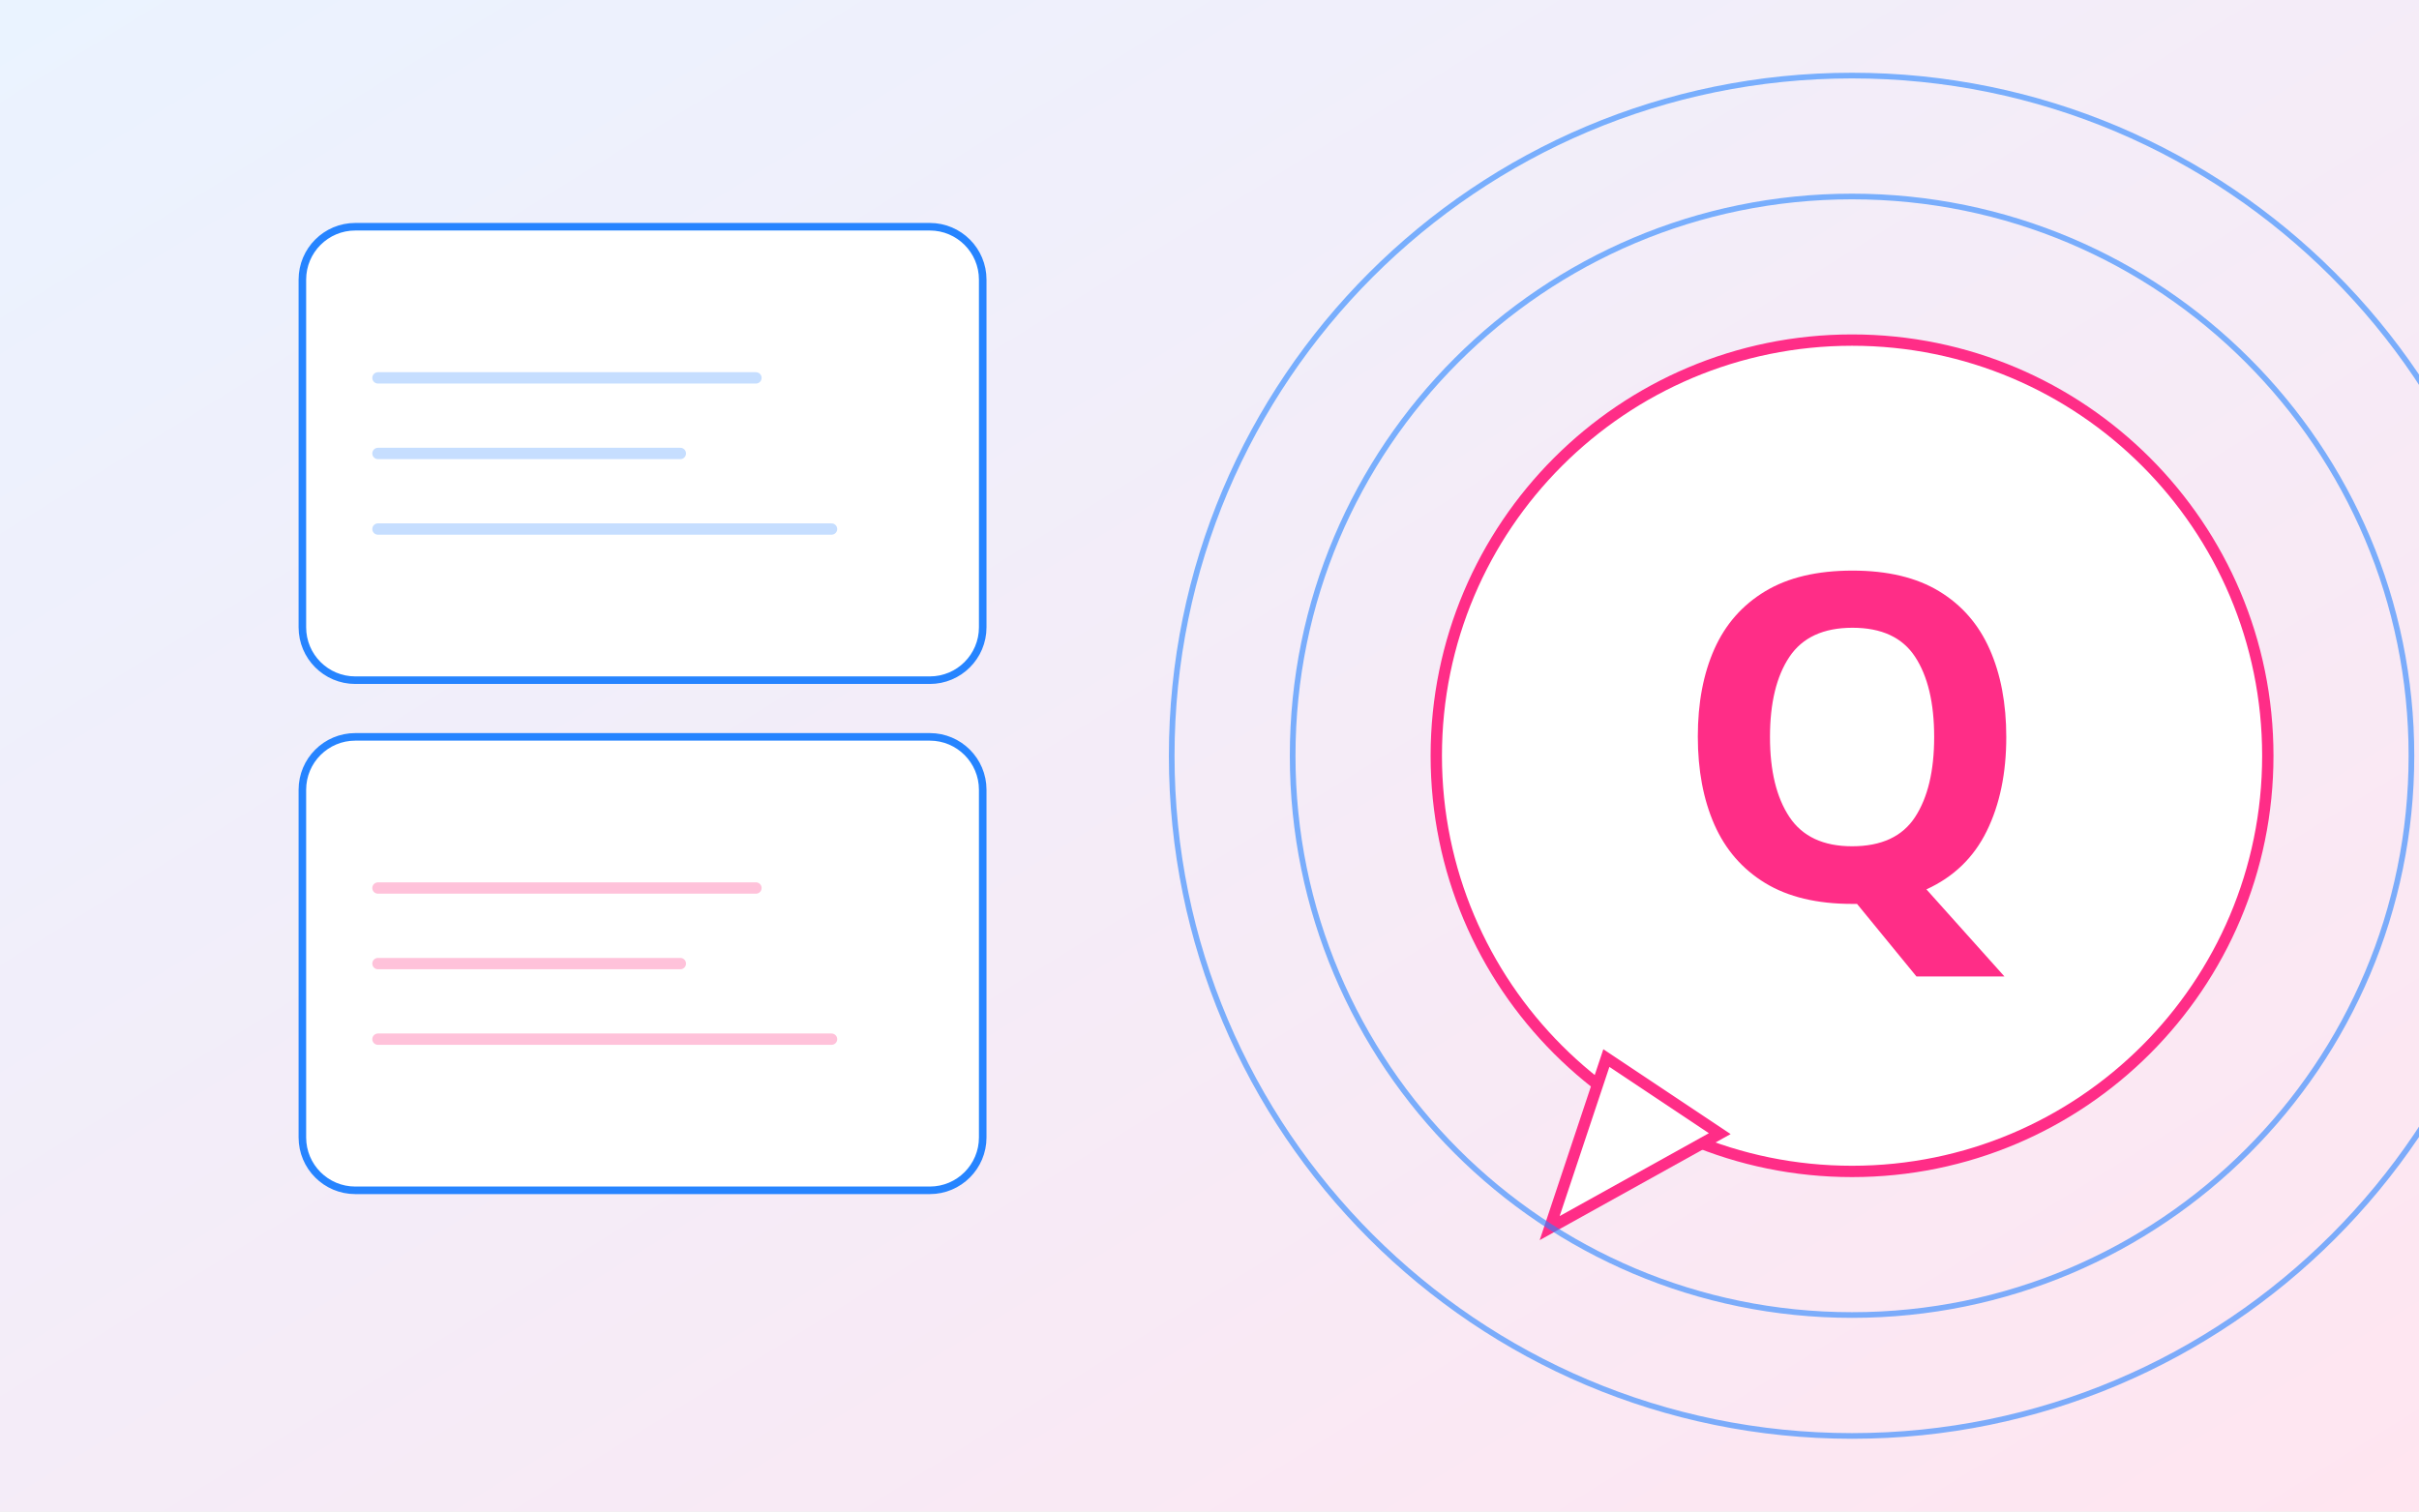
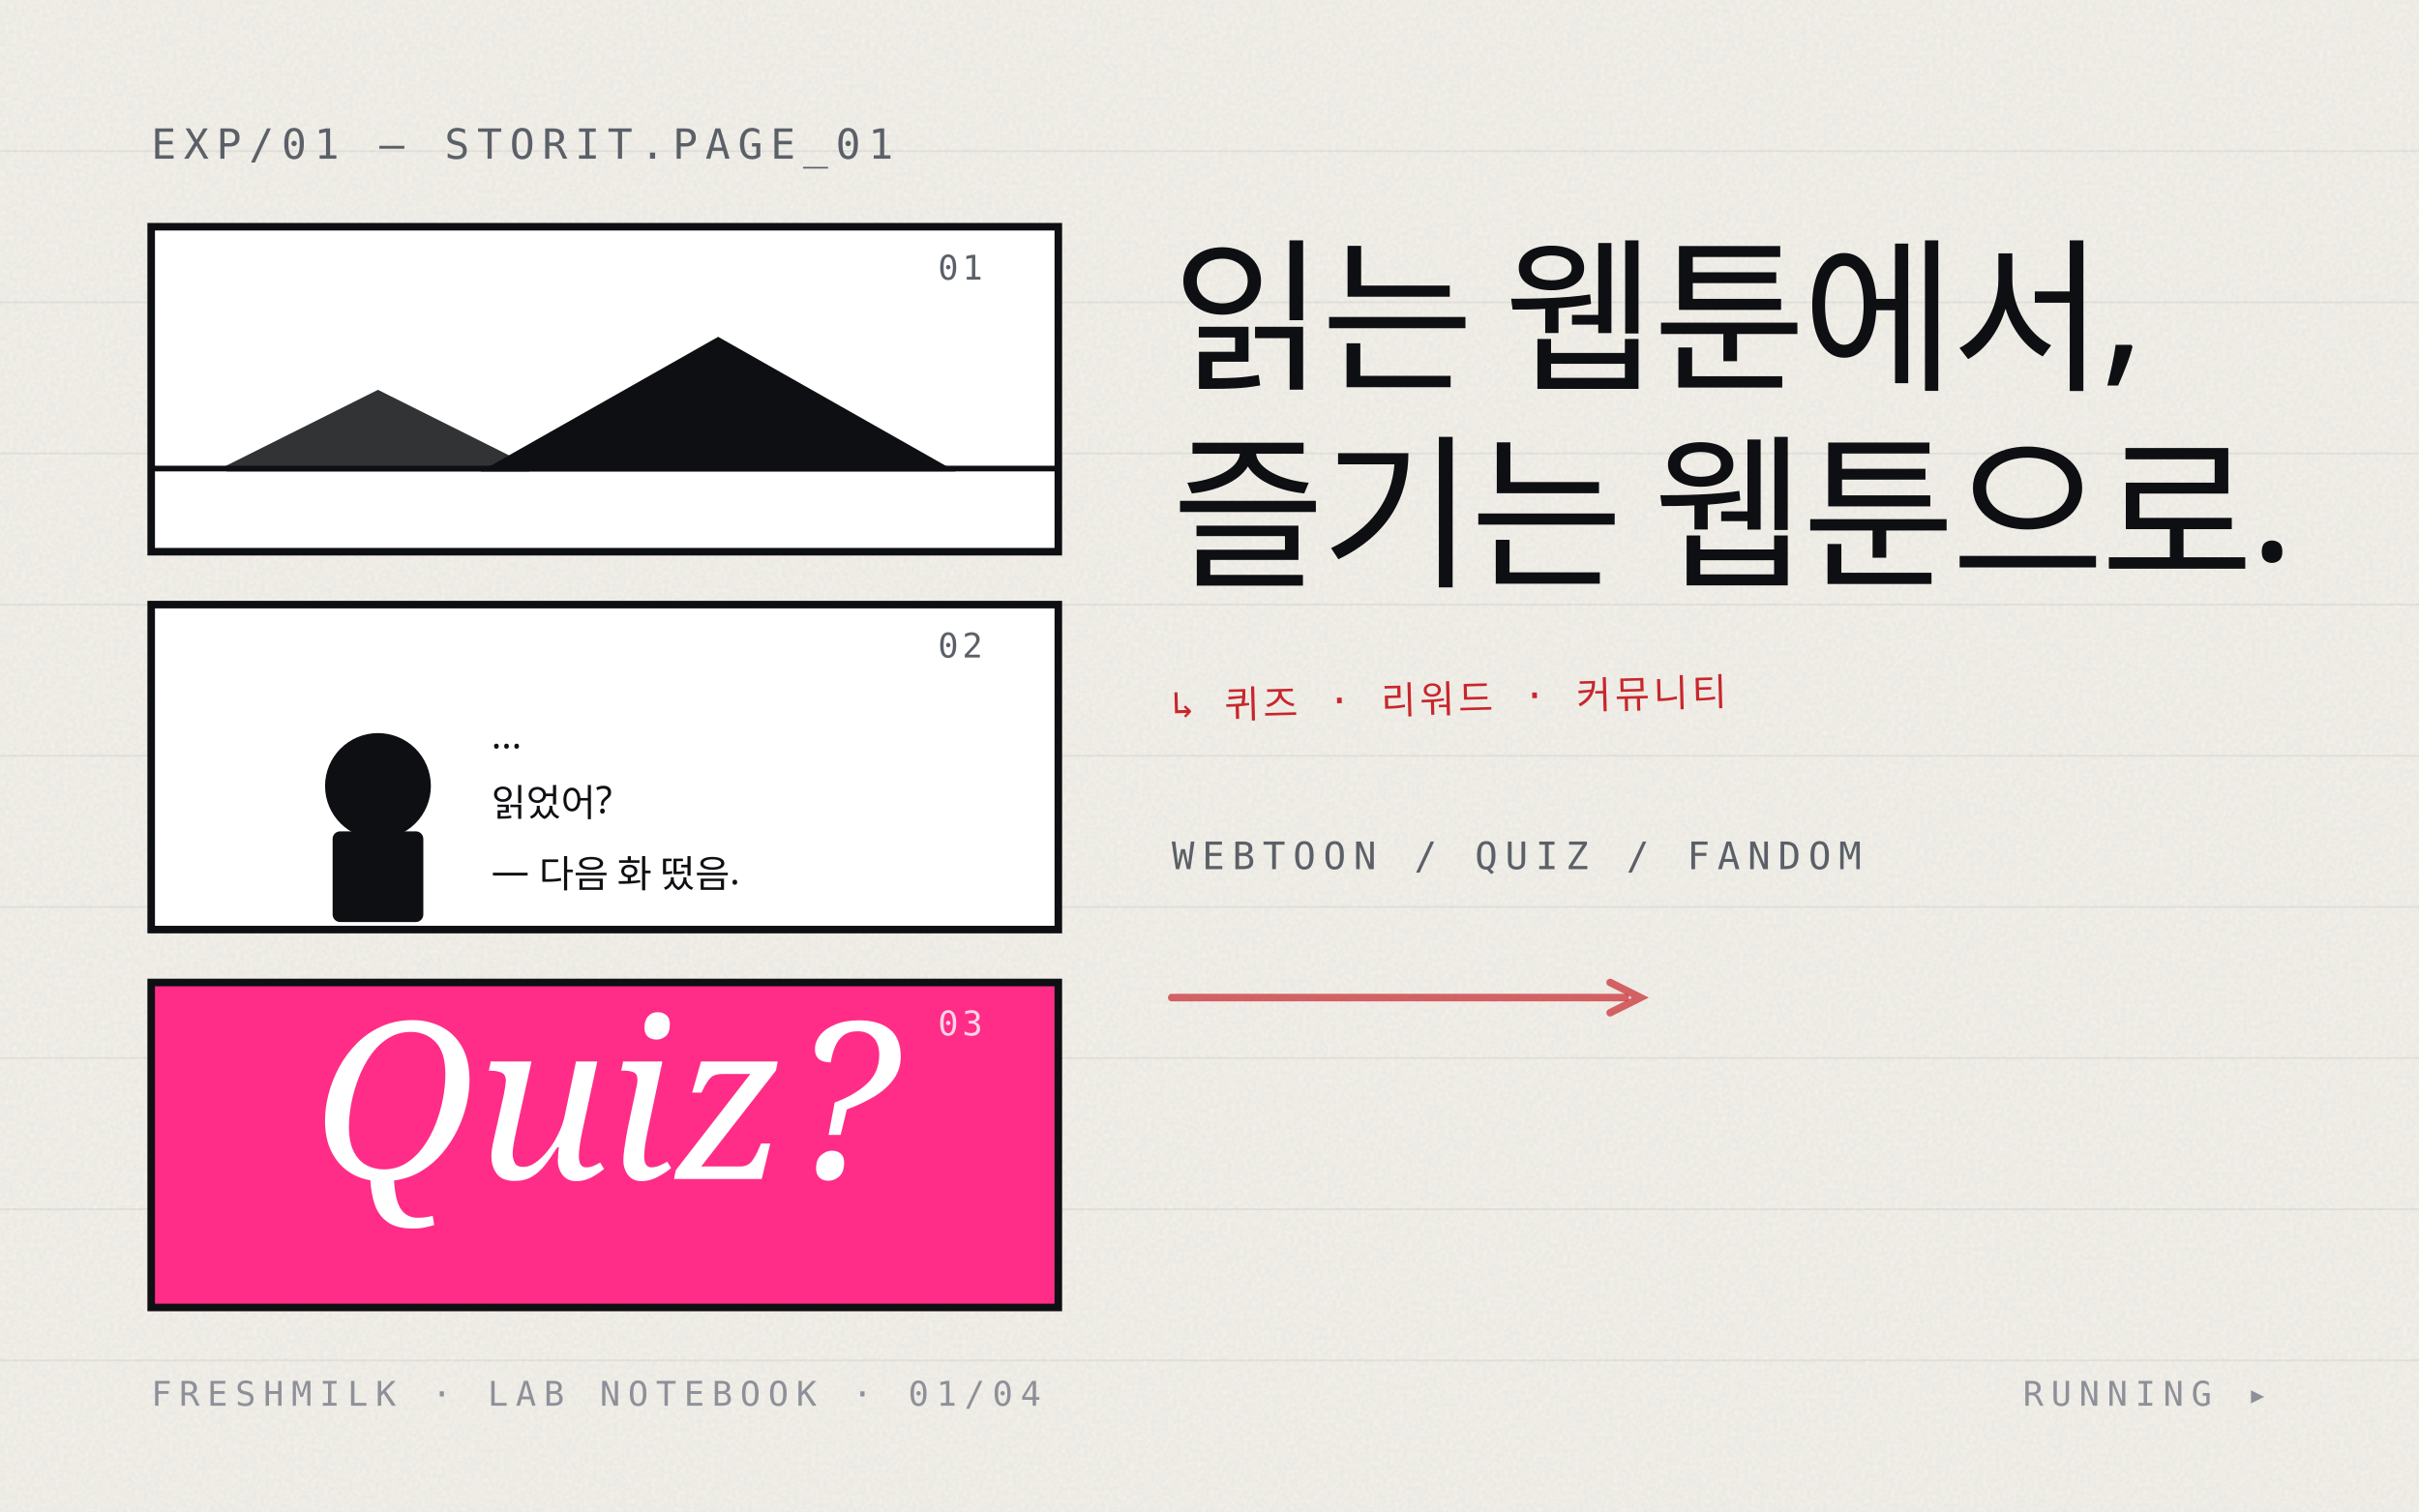
- <svg xmlns="http://www.w3.org/2000/svg" viewBox="0 0 640 400" width="640" height="400">
+ <svg xmlns="http://www.w3.org/2000/svg" viewBox="0 0 640 400" width="640" height="400" role="img" aria-label="Storit — webtoon panel strip">
  <defs>
-     <linearGradient id="storitBg" x1="0" y1="0" x2="1" y2="1">
-       <stop offset="0%" stop-color="#EAF3FF" />
-       <stop offset="100%" stop-color="#FFE5F0" />
-     </linearGradient>
+     <filter id="storitGrain" x="0" y="0" width="100%" height="100%">
+       <feTurbulence type="fractalNoise" baseFrequency="0.9" numOctaves="2" stitchTiles="stitch" />
+       <feColorMatrix values="0 0 0 0 0  0 0 0 0 0  0 0 0 0 0  0 0 0 0.05 0" />
+     </filter>
  </defs>
-   <rect width="640" height="400" fill="url(#storitBg)" />
-   <g transform="translate(80,60)">
-     <rect x="0" y="0" width="180" height="120" rx="14" fill="#FFFFFF" stroke="#2684FF" stroke-width="2" />
-     <rect x="0" y="135" width="180" height="120" rx="14" fill="#FFFFFF" stroke="#2684FF" stroke-width="2" />
-     <line x1="20" y1="40" x2="120" y2="40" stroke="#C6DEFF" stroke-width="3" stroke-linecap="round" />
-     <line x1="20" y1="60" x2="100" y2="60" stroke="#C6DEFF" stroke-width="3" stroke-linecap="round" />
-     <line x1="20" y1="80" x2="140" y2="80" stroke="#C6DEFF" stroke-width="3" stroke-linecap="round" />
-     <line x1="20" y1="175" x2="120" y2="175" stroke="#FFC2DA" stroke-width="3" stroke-linecap="round" />
-     <line x1="20" y1="195" x2="100" y2="195" stroke="#FFC2DA" stroke-width="3" stroke-linecap="round" />
-     <line x1="20" y1="215" x2="140" y2="215" stroke="#FFC2DA" stroke-width="3" stroke-linecap="round" />
+   <rect width="640" height="400" fill="#F4F2EB" />
+   <rect width="640" height="400" filter="url(#storitGrain)" />
+   <g stroke="#0E0F12" stroke-width="0.5" opacity="0.06">
+     <line x1="0" y1="40" x2="640" y2="40" />
+     <line x1="0" y1="80" x2="640" y2="80" />
+     <line x1="0" y1="120" x2="640" y2="120" />
+     <line x1="0" y1="160" x2="640" y2="160" />
+     <line x1="0" y1="200" x2="640" y2="200" />
+     <line x1="0" y1="240" x2="640" y2="240" />
+     <line x1="0" y1="280" x2="640" y2="280" />
+     <line x1="0" y1="320" x2="640" y2="320" />
+     <line x1="0" y1="360" x2="640" y2="360" />
  </g>
-   <g transform="translate(370,80)">
-     <circle cx="120" cy="120" r="110" fill="#FFFFFF" stroke="#FF2D87" stroke-width="3" />
-     <text x="120" y="158" text-anchor="middle" font-family="'Pretendard Variable',sans-serif" font-size="120" font-weight="600" fill="#FF2D87">Q</text>
-     <path d="M55 200 L40 245 L85 220 Z" fill="#FFFFFF" stroke="#FF2D87" stroke-width="3" />
+   <g font-family="'JetBrains Mono', ui-monospace, monospace" fill="#5B6068" font-size="11" letter-spacing="2">
+     <text x="40" y="42">EXP/01 — STORIT.PAGE_01</text>
  </g>
-   <g fill="none" stroke="#2684FF" stroke-width="1.5" opacity="0.6">
-     <circle cx="490" cy="200" r="148" />
-     <circle cx="490" cy="200" r="180" />
+   <g transform="translate(40, 60)">
+     <rect x="0" y="0" width="240" height="86" fill="#FFFFFF" stroke="#0E0F12" stroke-width="2" />
+     <g stroke="#0E0F12" stroke-width="1.5" fill="none">
+       <line x1="0" y1="64" x2="240" y2="64" />
+       <path d="M 20 64 L 60 44 L 100 64 Z" fill="#0E0F12" opacity="0.85" />
+       <path d="M 90 64 L 150 30 L 210 64 Z" fill="#0E0F12" />
+     </g>
+     <text x="220" y="14" font-family="'JetBrains Mono', ui-monospace, monospace" font-size="9" fill="#5B6068" letter-spacing="1" text-anchor="end">01</text>
+     <rect x="0" y="100" width="240" height="86" fill="#FFFFFF" stroke="#0E0F12" stroke-width="2" />
+     <g fill="#0E0F12">
+       <circle cx="60" cy="148" r="14" />
+       <rect x="48" y="160" width="24" height="24" rx="2" />
+     </g>
+     <g font-family="'Pretendard Variable',sans-serif" fill="#0E0F12" font-size="10" font-weight="500">
+       <text x="90" y="138">...</text>
+       <text x="90" y="156">읽었어?</text>
+       <text x="90" y="174">— 다음 화 떴음.</text>
+     </g>
+     <text x="220" y="114" font-family="'JetBrains Mono', ui-monospace, monospace" font-size="9" fill="#5B6068" letter-spacing="1" text-anchor="end">02</text>
+     <rect x="0" y="200" width="240" height="86" fill="#FF2D87" stroke="#0E0F12" stroke-width="2" />
+     <text x="120" y="252" font-family="'Instrument Serif', serif" font-size="58" font-style="italic" fill="#FFFFFF" text-anchor="middle">Quiz?</text>
+     <text x="220" y="214" font-family="'JetBrains Mono', ui-monospace, monospace" font-size="9" fill="#FFFFFF" letter-spacing="1" text-anchor="end" opacity="0.8">03</text>
+   </g>
+   <g transform="translate(310, 100)">
+     <text font-family="'Pretendard Variable',sans-serif" font-size="44" font-weight="200" fill="#0E0F12" letter-spacing="-1">
+       <tspan x="0" y="0">읽는 웹툰에서,</tspan>
+       <tspan x="0" y="52">즐기는 웹툰으로.</tspan>
+     </text>
+     <g transform="translate(0, 90)">
+       <text font-family="'JetBrains Mono', ui-monospace, monospace" font-size="10" fill="#C8262C" letter-spacing="1" transform="rotate(-1.5)">
+         ↳ 퀴즈 · 리워드 · 커뮤니티
+       </text>
+     </g>
+     <g transform="translate(0, 130)" font-family="'JetBrains Mono', ui-monospace, monospace" font-size="10" fill="#5B6068" letter-spacing="2">
+       <text>WEBTOON / QUIZ / FANDOM</text>
+     </g>
+     <g transform="translate(0, 156)" stroke="#C8262C" stroke-width="2" fill="none" stroke-linecap="round">
+       <path d="M 0 8 L 120 8" opacity="0.7" />
+       <path d="M 116 4 L 124 8 L 116 12" opacity="0.7" />
+     </g>
+   </g>
+   <g transform="translate(40, 372)" font-family="'JetBrains Mono', ui-monospace, monospace" font-size="9" fill="#8E9099" letter-spacing="2">
+     <text>FRESHMILK · LAB NOTEBOOK · 01/04</text>
+     <text x="560" text-anchor="end">RUNNING ▸</text>
  </g>
</svg>
